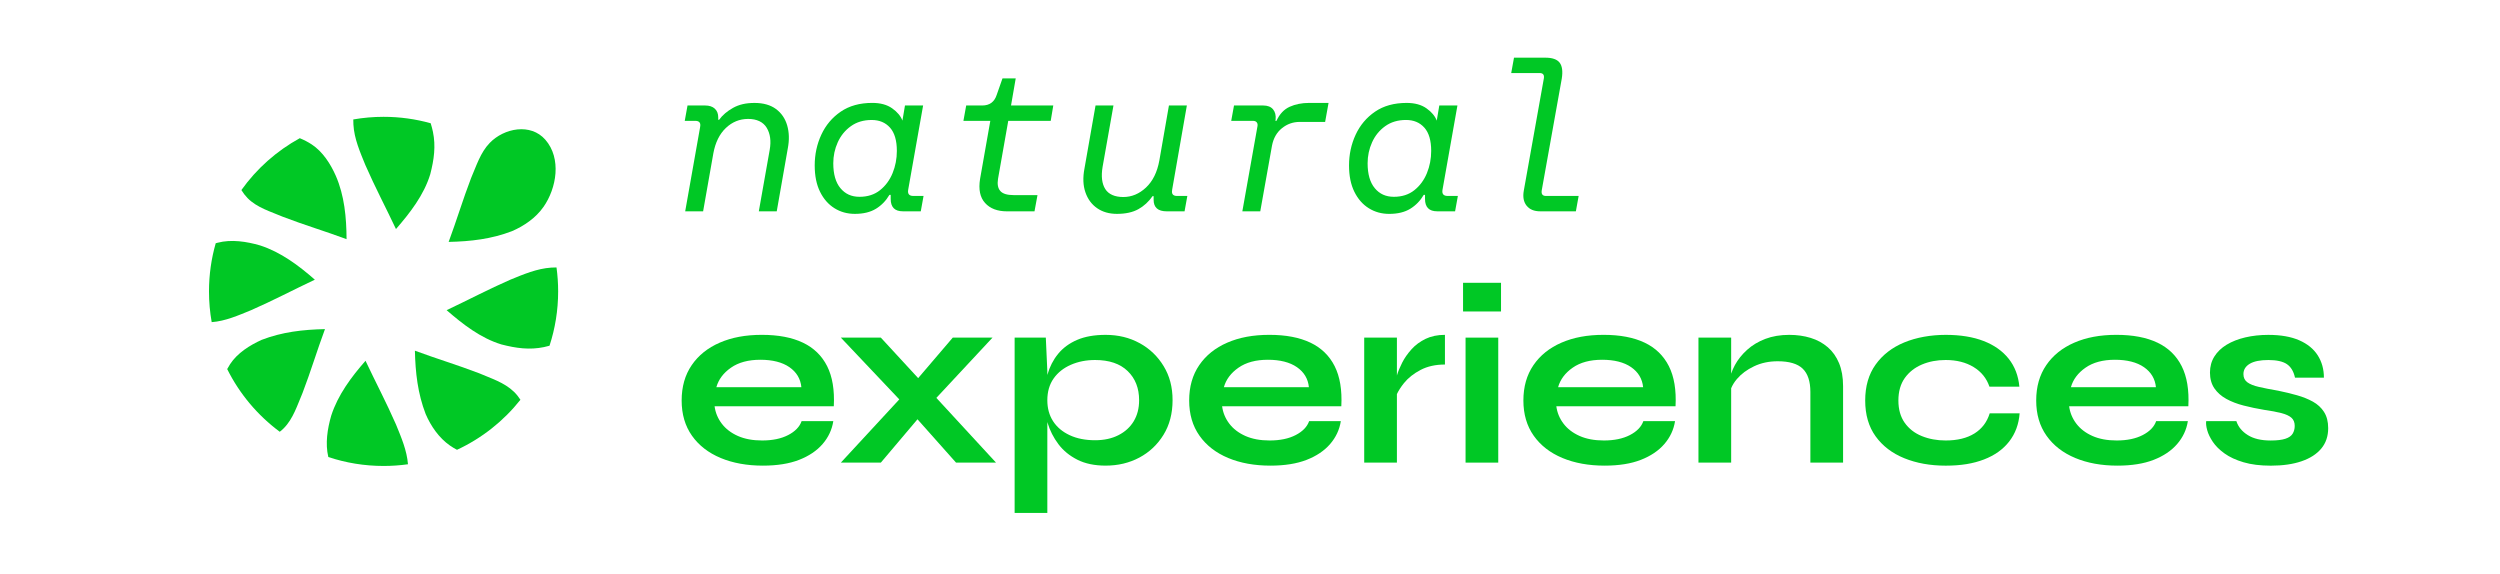
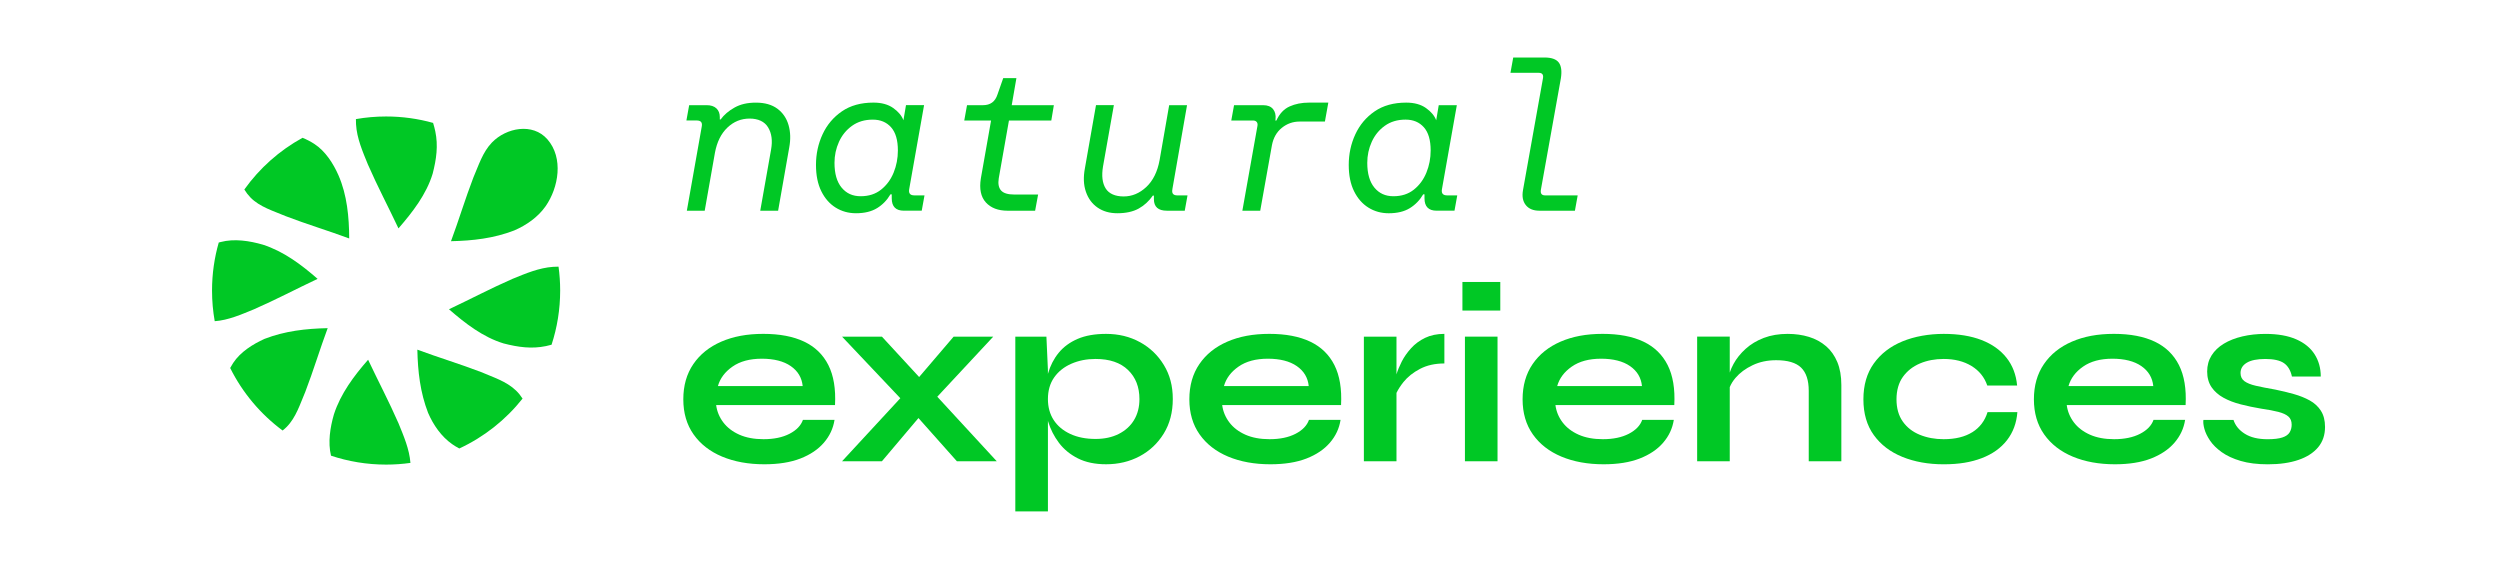
- <svg xmlns="http://www.w3.org/2000/svg" id="Layer_1" data-name="Layer 1" viewBox="0 0 1630.67 374.38">
+ <svg xmlns="http://www.w3.org/2000/svg" id="Layer_1" data-name="Layer 1" viewBox="0 0 1630.67 374.38" width="166" height="38">
  <defs>
    <style>
      .cls-1 {
        fill: #00c825;
        stroke-width: 0px;
      }
    </style>
  </defs>
  <g>
    <path class="cls-1" d="m354.49,134.99c8.62-12.34,11.85-31.68,1.23-43.84-9.63-11.03-26.94-7.58-36.26,2.04-6.14,6.34-8.76,15.06-12.19,22.97-5.28,13.74-9.5,27.84-14.63,41.63,14.31-.31,27.9-1.84,41.33-7.02,7.9-3.4,15.56-8.69,20.51-15.79Z" />
    <path class="cls-1" d="m238.39,107.82c6.15,14.09,13.34,27.68,19.89,41.58,9.15-10.53,18.24-22.2,22.36-35.75,2.48-9.57,3.68-18.36,1.74-27.69-.36-1.73-.85-3.6-1.45-5.56-9.78-2.74-20.09-4.2-30.74-4.2-6.73,0-13.33.59-19.75,1.71,0,1.2.03,2.32.08,3.33.49,9.23,4.42,18.13,7.86,26.58Z" />
    <path class="cls-1" d="m362.99,174.44c-1.27,0-2.45.05-3.51.12-9.27.63-18.04,4.37-26.58,7.86-14.09,6.15-27.68,13.34-41.58,19.89,10.53,9.16,22.2,18.24,35.75,22.36,9.57,2.48,18.36,3.68,27.69,1.74,1.16-.24,2.4-.54,3.67-.9,3.65-11.16,5.63-23.07,5.63-35.45,0-5.3-.37-10.52-1.07-15.63Z" />
    <path class="cls-1" d="m312.26,243.37c-13.74-5.28-27.84-9.5-41.63-14.63.31,14.31,1.84,27.9,7.02,41.33,3.4,7.9,8.69,15.56,15.79,20.51,1.46,1.02,3.01,1.96,4.64,2.81,16.23-7.53,30.39-18.77,41.38-32.64-1.21-1.9-2.63-3.66-4.22-5.2-6.34-6.14-15.06-8.76-22.97-12.19Z" />
    <path class="cls-1" d="m238.41,235.34c-9.28,10.57-17.99,22.23-22.36,35.75-2.47,8.56-4.01,18.22-1.9,27.01,11.33,3.78,23.45,5.83,36.05,5.83,5.4,0,10.71-.38,15.91-1.11-.71-9.03-4.39-17.56-7.8-25.9-6.15-14.09-13.34-27.68-19.89-41.58Z" />
    <path class="cls-1" d="m150.12,237.47c-.67,1.03-1.32,2.12-1.93,3.26,8.06,16.2,19.87,30.21,34.29,40.9.94-.73,1.84-1.52,2.67-2.36,6.11-6.15,8.86-15.19,12.19-22.97,5.28-13.74,9.5-27.84,14.63-41.63-14.31.31-27.9,1.84-41.33,7.02-7.7,3.5-15.81,8.57-20.52,15.79Z" />
    <path class="cls-1" d="m205.37,182.43c-10.57-9.28-22.23-17.99-35.75-22.36-8.78-2.54-18.72-4.1-27.69-1.74-.4.11-.81.22-1.22.33-2.86,9.98-4.39,20.51-4.39,31.4,0,6.84.6,13.55,1.76,20.06,8.92-.63,17.52-4.46,25.7-7.8,14.09-6.15,27.68-13.34,41.58-19.89Z" />
    <path class="cls-1" d="m184.42,141.37c13.74,5.28,27.84,9.5,41.63,14.63-.06-13.96-1.38-28.47-7.02-41.33-3.39-7.73-8.57-15.81-15.79-20.52-2.32-1.51-4.92-2.87-7.7-4.01-15.11,8.28-28.14,19.88-38.09,33.83,1.16,1.91,2.5,3.67,3.99,5.2,6.06,6.24,15.19,8.87,22.97,12.19Z" />
  </g>
  <g>
    <path class="cls-1" d="m523.69,223.5c-7.11-3.39-16.02-5.09-26.74-5.09s-19.66,1.7-27.48,5.09c-7.82,3.39-13.92,8.28-18.29,14.68-4.38,6.4-6.56,14.08-6.56,23.05s2.24,16.62,6.73,22.97c4.48,6.34,10.72,11.18,18.7,14.52,7.98,3.33,17.17,5,27.56,5,9.29,0,17.17-1.26,23.62-3.77,6.45-2.51,11.56-5.96,15.34-10.34,3.77-4.37,6.1-9.35,6.97-14.93h-20.67c-1.31,3.72-4.24,6.75-8.78,9.1-4.54,2.35-10.2,3.53-16.98,3.53-6.13,0-11.4-.98-15.83-2.95-4.43-1.97-7.93-4.65-10.5-8.04-2.57-3.39-4.13-7.16-4.68-11.32h77.76c.55-10.61-.9-19.33-4.35-26.17-3.44-6.83-8.72-11.95-15.83-15.34Zm-56.43,29.04c1.42-5.03,4.59-9.27,9.52-12.71,4.92-3.44,11.32-5.17,19.19-5.17s14.3,1.61,18.95,4.84c4.65,3.23,7.24,7.57,7.79,13.04h-55.45Z" />
    <polygon class="cls-1" points="647.38 220.22 621.46 220.22 598.89 246.64 574.54 220.22 548.46 220.22 586.58 260.51 548.46 301.75 574.54 301.75 598.44 273.48 623.59 301.75 649.67 301.75 610.76 259.53 647.38 220.22" />
    <path class="cls-1" d="m743.34,223.83c-6.56-3.61-13.94-5.41-22.15-5.41-7.33,0-13.53,1.09-18.62,3.28-5.08,2.19-9.21,5.22-12.39,9.1-3.17,3.88-5.49,8.39-6.97,13.53-.03.11-.05.22-.08.33v-2.79l-.98-21.65h-20.34v114.34h21.33v-59.34c.06.2.1.41.16.61,1.53,5.03,3.88,9.65,7.05,13.86,3.17,4.21,7.3,7.6,12.39,10.17,5.09,2.57,11.24,3.85,18.45,3.85,8.09,0,15.42-1.75,21.98-5.25,6.56-3.5,11.81-8.45,15.75-14.85,3.94-6.4,5.91-13.92,5.91-22.56s-1.94-15.83-5.82-22.23c-3.88-6.4-9.1-11.4-15.67-15.01Zm-3.85,50.94c-2.35,3.88-5.69,6.92-10.01,9.1-4.32,2.19-9.38,3.28-15.17,3.28-6.34,0-11.87-1.09-16.57-3.28-4.7-2.19-8.31-5.22-10.83-9.1-2.52-3.88-3.77-8.45-3.77-13.7,0-5.58,1.37-10.31,4.1-14.19,2.73-3.88,6.48-6.86,11.24-8.94,4.76-2.08,10.03-3.12,15.83-3.12,9.19,0,16.27,2.41,21.24,7.22,4.98,4.81,7.46,11.15,7.46,19.03,0,5.25-1.18,9.82-3.53,13.7Z" />
    <path class="cls-1" d="m854.73,223.5c-7.11-3.39-16.02-5.09-26.74-5.09s-19.66,1.7-27.48,5.09c-7.82,3.39-13.92,8.28-18.29,14.68-4.38,6.4-6.56,14.08-6.56,23.05s2.24,16.62,6.73,22.97c4.48,6.34,10.72,11.18,18.7,14.52,7.98,3.33,17.17,5,27.56,5,9.29,0,17.17-1.26,23.62-3.77,6.45-2.51,11.56-5.96,15.34-10.34,3.77-4.37,6.1-9.35,6.97-14.93h-20.67c-1.31,3.72-4.24,6.75-8.78,9.1-4.54,2.35-10.2,3.53-16.98,3.53-6.13,0-11.4-.98-15.83-2.95-4.43-1.97-7.93-4.65-10.5-8.04-2.57-3.39-4.13-7.16-4.68-11.32h77.76c.55-10.61-.9-19.33-4.35-26.17-3.44-6.83-8.72-11.95-15.83-15.34Zm-56.43,29.04c1.42-5.03,4.59-9.27,9.52-12.71,4.92-3.44,11.32-5.17,19.19-5.17s14.3,1.61,18.95,4.84c4.65,3.23,7.24,7.57,7.79,13.04h-55.45Z" />
    <path class="cls-1" d="m920.67,227.85c-2.52,2.79-4.54,5.69-6.07,8.69-1.53,3.01-2.68,5.8-3.44,8.37v-24.69h-21.33v81.53h21.33v-44.73c1.12-2.31,2.64-4.68,4.59-7.11,2.73-3.39,6.34-6.26,10.83-8.61,4.48-2.35,9.79-3.53,15.91-3.53v-19.36c-4.81,0-9.02.88-12.63,2.62-3.61,1.75-6.67,4.02-9.19,6.81Z" />
    <rect class="cls-1" x="955.94" y="220.22" width="21.32" height="81.53" />
    <rect class="cls-1" x="954.3" y="184.46" width="24.77" height="18.7" />
    <path class="cls-1" d="m1072.73,223.5c-7.11-3.39-16.02-5.09-26.74-5.09s-19.66,1.7-27.48,5.09c-7.82,3.39-13.92,8.28-18.29,14.68-4.38,6.4-6.56,14.08-6.56,23.05s2.24,16.62,6.73,22.97c4.48,6.34,10.72,11.18,18.7,14.52,7.98,3.33,17.17,5,27.56,5,9.3,0,17.17-1.26,23.62-3.77,6.45-2.51,11.57-5.96,15.34-10.34,3.77-4.37,6.1-9.35,6.97-14.93h-20.67c-1.31,3.72-4.24,6.75-8.78,9.1-4.54,2.35-10.2,3.53-16.98,3.53-6.13,0-11.4-.98-15.83-2.95s-7.93-4.65-10.5-8.04c-2.57-3.39-4.13-7.16-4.68-11.32h77.76c.55-10.61-.9-19.33-4.35-26.17-3.45-6.83-8.72-11.95-15.83-15.34Zm-56.43,29.04c1.42-5.03,4.59-9.27,9.52-12.71s11.32-5.17,19.19-5.17,14.3,1.61,18.95,4.84c4.65,3.23,7.24,7.57,7.79,13.04h-55.45Z" />
    <path class="cls-1" d="m1192.16,226.46c-3.17-2.73-6.89-4.76-11.16-6.07-4.27-1.31-8.92-1.97-13.94-1.97-5.8,0-10.99.88-15.58,2.62-4.59,1.75-8.56,4.13-11.89,7.14-3.34,3.01-5.99,6.32-7.95,9.92-1.01,1.85-1.83,3.73-2.46,5.63v-23.52h-21.33v81.53h21.33v-48.48c.84-2.07,2.09-4.09,3.77-6.06,2.84-3.34,6.56-6.1,11.16-8.28,4.59-2.19,9.73-3.28,15.42-3.28,7.55,0,12.98,1.61,16.32,4.84,3.33,3.23,5,8.28,5,15.17v46.1h21.33v-49.87c0-5.8-.88-10.8-2.63-15.01-1.75-4.21-4.21-7.68-7.38-10.42Z" />
    <path class="cls-1" d="m1287.88,282.72c-4.87,3.06-11.13,4.59-18.78,4.59-5.69,0-10.88-.96-15.58-2.87-4.7-1.91-8.42-4.81-11.16-8.69-2.73-3.88-4.1-8.72-4.1-14.52s1.4-10.8,4.18-14.68c2.79-3.88,6.51-6.81,11.16-8.78,4.65-1.97,9.81-2.95,15.5-2.95,7.11,0,13.18,1.53,18.21,4.59,5.03,3.06,8.47,7.33,10.34,12.8h19.52c-.66-7.11-2.98-13.18-6.97-18.21-3.99-5.03-9.43-8.88-16.32-11.56-6.89-2.68-15.15-4.02-24.77-4.02s-19.06,1.64-26.99,4.92c-7.93,3.28-14.16,8.09-18.7,14.44-4.54,6.34-6.81,14.16-6.81,23.46s2.27,17.09,6.81,23.38c4.54,6.29,10.77,11.05,18.7,14.27,7.93,3.22,16.92,4.84,26.99,4.84s17.93-1.34,24.93-4.02c7-2.68,12.49-6.59,16.49-11.73,3.99-5.14,6.26-11.26,6.81-18.37h-19.52c-1.75,5.69-5.06,10.06-9.93,13.12Z" />
    <path class="cls-1" d="m1407.22,223.5c-7.11-3.39-16.02-5.09-26.74-5.09s-19.66,1.7-27.48,5.09c-7.82,3.39-13.92,8.28-18.29,14.68-4.38,6.4-6.56,14.08-6.56,23.05s2.24,16.62,6.73,22.97c4.48,6.34,10.72,11.18,18.7,14.52,7.98,3.33,17.17,5,27.56,5,9.29,0,17.17-1.26,23.62-3.77,6.45-2.51,11.56-5.96,15.34-10.34,3.77-4.37,6.1-9.35,6.97-14.93h-20.67c-1.31,3.72-4.24,6.75-8.78,9.1-4.54,2.35-10.2,3.53-16.98,3.53-6.13,0-11.4-.98-15.83-2.95-4.43-1.97-7.93-4.65-10.5-8.04-2.57-3.39-4.13-7.16-4.68-11.32h77.76c.55-10.61-.9-19.33-4.35-26.17-3.45-6.83-8.72-11.95-15.83-15.34Zm-56.43,29.04c1.42-5.03,4.59-9.27,9.52-12.71s11.32-5.17,19.19-5.17,14.3,1.61,18.95,4.84c4.65,3.23,7.24,7.57,7.79,13.04h-55.45Z" />
    <path class="cls-1" d="m1515.9,268.7c-1.8-2.79-4.24-5.03-7.3-6.73-3.06-1.69-6.54-3.09-10.42-4.18-3.88-1.09-7.96-2.08-12.22-2.95-5.03-.87-9.22-1.69-12.55-2.46-3.34-.76-5.85-1.78-7.55-3.03-1.7-1.26-2.54-3.03-2.54-5.33,0-2.84,1.37-5.09,4.1-6.73,2.73-1.64,6.78-2.46,12.14-2.46s9.52.9,12.14,2.71c2.62,1.8,4.37,4.73,5.25,8.78h18.86c0-5.47-1.34-10.31-4.02-14.52-2.68-4.21-6.7-7.49-12.06-9.84-5.36-2.35-12.09-3.53-20.18-3.53-5.36,0-10.36.55-15.01,1.64-4.65,1.09-8.69,2.68-12.14,4.76-3.44,2.08-6.13,4.65-8.04,7.71-1.91,3.06-2.87,6.56-2.87,10.5s.96,7.46,2.87,10.25c1.91,2.79,4.51,5.09,7.79,6.89,3.28,1.81,7.05,3.26,11.32,4.35,4.26,1.09,8.69,2.03,13.29,2.79,4.59.66,8.37,1.37,11.32,2.13,2.95.77,5.14,1.78,6.56,3.04,1.42,1.26,2.13,3.03,2.13,5.33,0,1.86-.44,3.53-1.31,5-.88,1.48-2.46,2.6-4.76,3.36-2.3.77-5.52,1.15-9.68,1.15-6.13,0-11.07-1.17-14.84-3.53-3.77-2.35-6.26-5.39-7.47-9.1h-19.68c-.22,1.53,0,3.5.66,5.91.66,2.41,1.89,4.95,3.69,7.63,1.81,2.68,4.35,5.2,7.63,7.55,3.28,2.35,7.41,4.27,12.39,5.74,4.98,1.48,10.91,2.21,17.8,2.21,7.76,0,14.44-.96,20.01-2.87,5.58-1.91,9.87-4.68,12.88-8.28,3.01-3.61,4.51-8.04,4.51-13.29,0-4.27-.9-7.79-2.71-10.58Z" />
    <path class="cls-1" d="m456.67,82.86l-9.74,54.98h11.69l6.68-37.86c1.3-7.05,4.01-12.55,8.14-16.49,4.13-3.94,8.98-5.92,14.55-5.92s9.79,1.93,12.11,5.78c2.32,3.85,2.97,8.65,1.95,14.41l-7.1,40.09h11.69l7.24-41.2c1.02-5.38.88-10.32-.42-14.82-1.3-4.5-3.74-8.07-7.31-10.72-3.57-2.64-8.24-3.97-13.99-3.97s-10.14,1.07-13.99,3.2c-3.85,2.14-6.89,4.73-9.12,7.79h-.56v-1.53c0-2.41-.74-4.31-2.23-5.71-1.49-1.39-3.62-2.09-6.4-2.09h-11.41l-1.81,10.02h6.82c2.69,0,3.76,1.35,3.2,4.04Z" />
    <path class="cls-1" d="m571.36,136.17c3.62-2.23,6.54-5.24,8.77-9.05h.84v2.64c0,5.38,2.64,8.07,7.93,8.07h11.69l1.81-10.02h-6.68c-2.69,0-3.81-1.34-3.34-4.04l9.74-54.98h-11.83l-1.67,9.88c-1.11-2.97-3.34-5.64-6.68-8-3.34-2.37-7.66-3.55-12.95-3.55-8.17,0-15.03,1.9-20.6,5.71-5.57,3.81-9.79,8.82-12.67,15.03-2.88,6.22-4.31,12.9-4.31,20.04,0,6.77,1.16,12.51,3.48,17.19,2.32,4.69,5.45,8.26,9.4,10.72,3.94,2.46,8.37,3.69,13.29,3.69,5.57,0,10.16-1.11,13.78-3.34Zm-23.18-13.43c-3.11-3.76-4.66-9.16-4.66-16.22,0-4.82.97-9.4,2.92-13.71,1.95-4.31,4.8-7.82,8.56-10.51,3.76-2.69,8.28-4.04,13.57-4.04,5.01,0,9,1.67,11.97,5.01,2.97,3.34,4.45,8.4,4.45,15.17,0,5.1-.93,9.93-2.78,14.48-1.86,4.55-4.59,8.26-8.21,11.14-3.62,2.88-8.07,4.31-13.36,4.31s-9.35-1.88-12.46-5.64Z" />
    <path class="cls-1" d="m676.72,127.26h-15.59c-4.18,0-7.05-.88-8.63-2.64-1.58-1.76-2.09-4.41-1.53-7.93l6.68-37.86h27.7l1.67-10.02h-27.56l3.06-17.68h-8.63l-3.76,10.72c-1.49,4.64-4.64,6.96-9.47,6.96h-10.44l-1.81,10.02h17.54l-6.68,37.86c-1.11,6.87-.02,12.11,3.27,15.73,3.29,3.62,8.05,5.43,14.27,5.43h17.96l1.95-10.58Z" />
    <path class="cls-1" d="m764.55,123.78l9.6-54.98h-11.69l-6.26,35.91c-1.39,7.61-4.29,13.48-8.7,17.61-4.41,4.13-9.35,6.19-14.82,6.19s-9.58-1.74-11.76-5.22c-2.18-3.48-2.76-8.28-1.74-14.41l7.1-40.09h-11.69l-7.24,41.2c-1.11,5.85-.91,11,.63,15.45,1.53,4.45,4.08,7.91,7.66,10.37,3.57,2.46,7.86,3.69,12.88,3.69,5.66,0,10.32-1.02,13.99-3.06,3.66-2.04,6.75-4.87,9.26-8.49h.7v2.37c0,5.01,2.83,7.52,8.49,7.52h11.69l1.81-10.02h-6.68c-2.69,0-3.76-1.34-3.2-4.04Z" />
    <path class="cls-1" d="m819.73,79.79c.51.65.67,1.48.49,2.51l-9.88,55.54h11.69l7.66-42.87c.93-4.82,3.08-8.61,6.47-11.34,3.39-2.74,7.26-4.11,11.62-4.11h16.56l2.23-12.39h-12.67c-4.73,0-8.96.83-12.67,2.51-3.71,1.67-6.59,4.73-8.63,9.19h-.7l.14-.83c.28-2.78-.28-5.01-1.67-6.68-1.39-1.67-3.53-2.51-6.4-2.51h-19.07l-1.81,10.02h14.2c1.11,0,1.92.33,2.44.97Z" />
    <path class="cls-1" d="m940.9,123.78l9.74-54.98h-11.83l-1.67,9.88c-1.11-2.97-3.34-5.64-6.68-8-3.34-2.37-7.66-3.55-12.95-3.55-8.17,0-15.03,1.9-20.6,5.71-5.57,3.81-9.79,8.82-12.67,15.03-2.88,6.22-4.31,12.9-4.31,20.04,0,6.77,1.16,12.51,3.48,17.19,2.32,4.69,5.45,8.26,9.4,10.72,3.94,2.46,8.37,3.69,13.29,3.69,5.57,0,10.16-1.11,13.78-3.34,3.62-2.23,6.54-5.24,8.77-9.05h.84v2.64c0,5.38,2.64,8.07,7.93,8.07h11.69l1.81-10.02h-6.68c-2.69,0-3.81-1.34-3.34-4.04Zm-10.16-10.86c-1.86,4.55-4.59,8.26-8.21,11.14-3.62,2.88-8.07,4.31-13.36,4.31s-9.35-1.88-12.46-5.64c-3.11-3.76-4.66-9.16-4.66-16.22,0-4.82.97-9.4,2.92-13.71,1.95-4.31,4.8-7.82,8.56-10.51,3.76-2.69,8.28-4.04,13.57-4.04,5.01,0,9,1.67,11.97,5.01,2.97,3.34,4.45,8.4,4.45,15.17,0,5.1-.93,9.93-2.78,14.48Z" />
    <path class="cls-1" d="m993.93,124.34c-.74,4.08-.14,7.35,1.81,9.81,1.95,2.46,4.92,3.69,8.91,3.69h23.24l1.81-10.02h-21.3c-2.23,0-3.16-1.2-2.78-3.62l13.08-72.94c.74-4.73.28-8.19-1.39-10.37-1.67-2.18-4.78-3.27-9.32-3.27h-20.46l-1.81,10.02h18.51c2.23,0,3.15,1.16,2.78,3.48l-13.08,73.21Z" />
  </g>
</svg>
